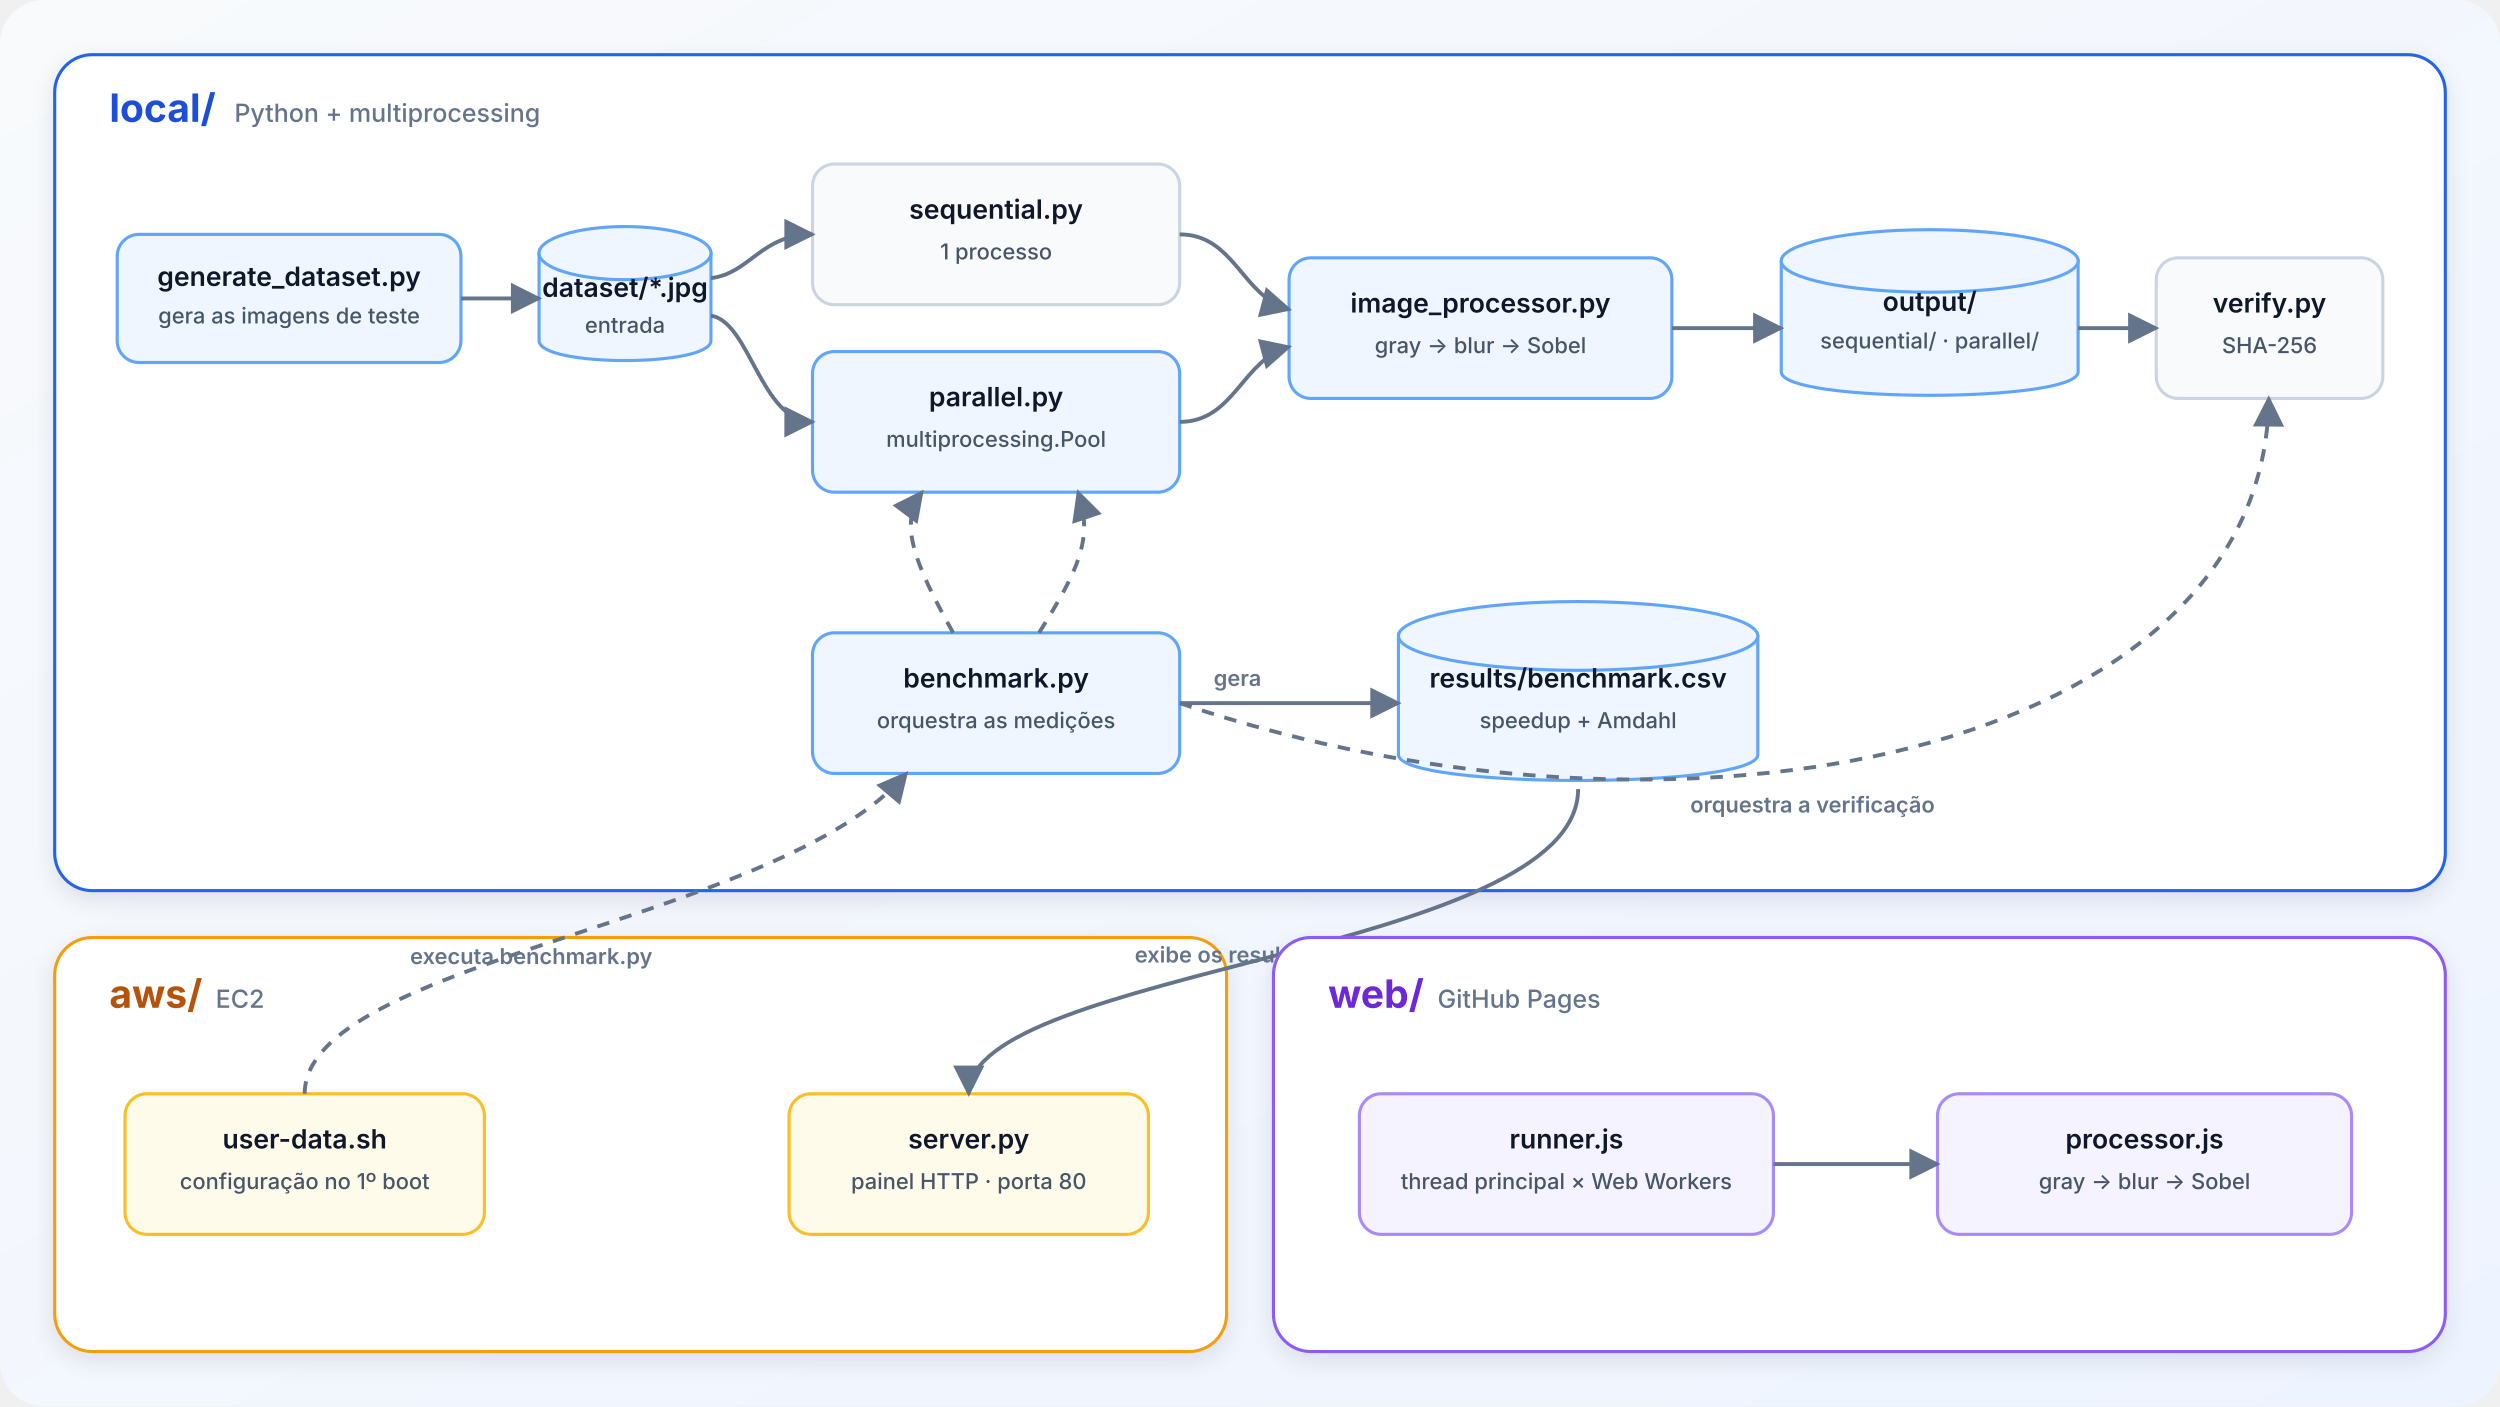
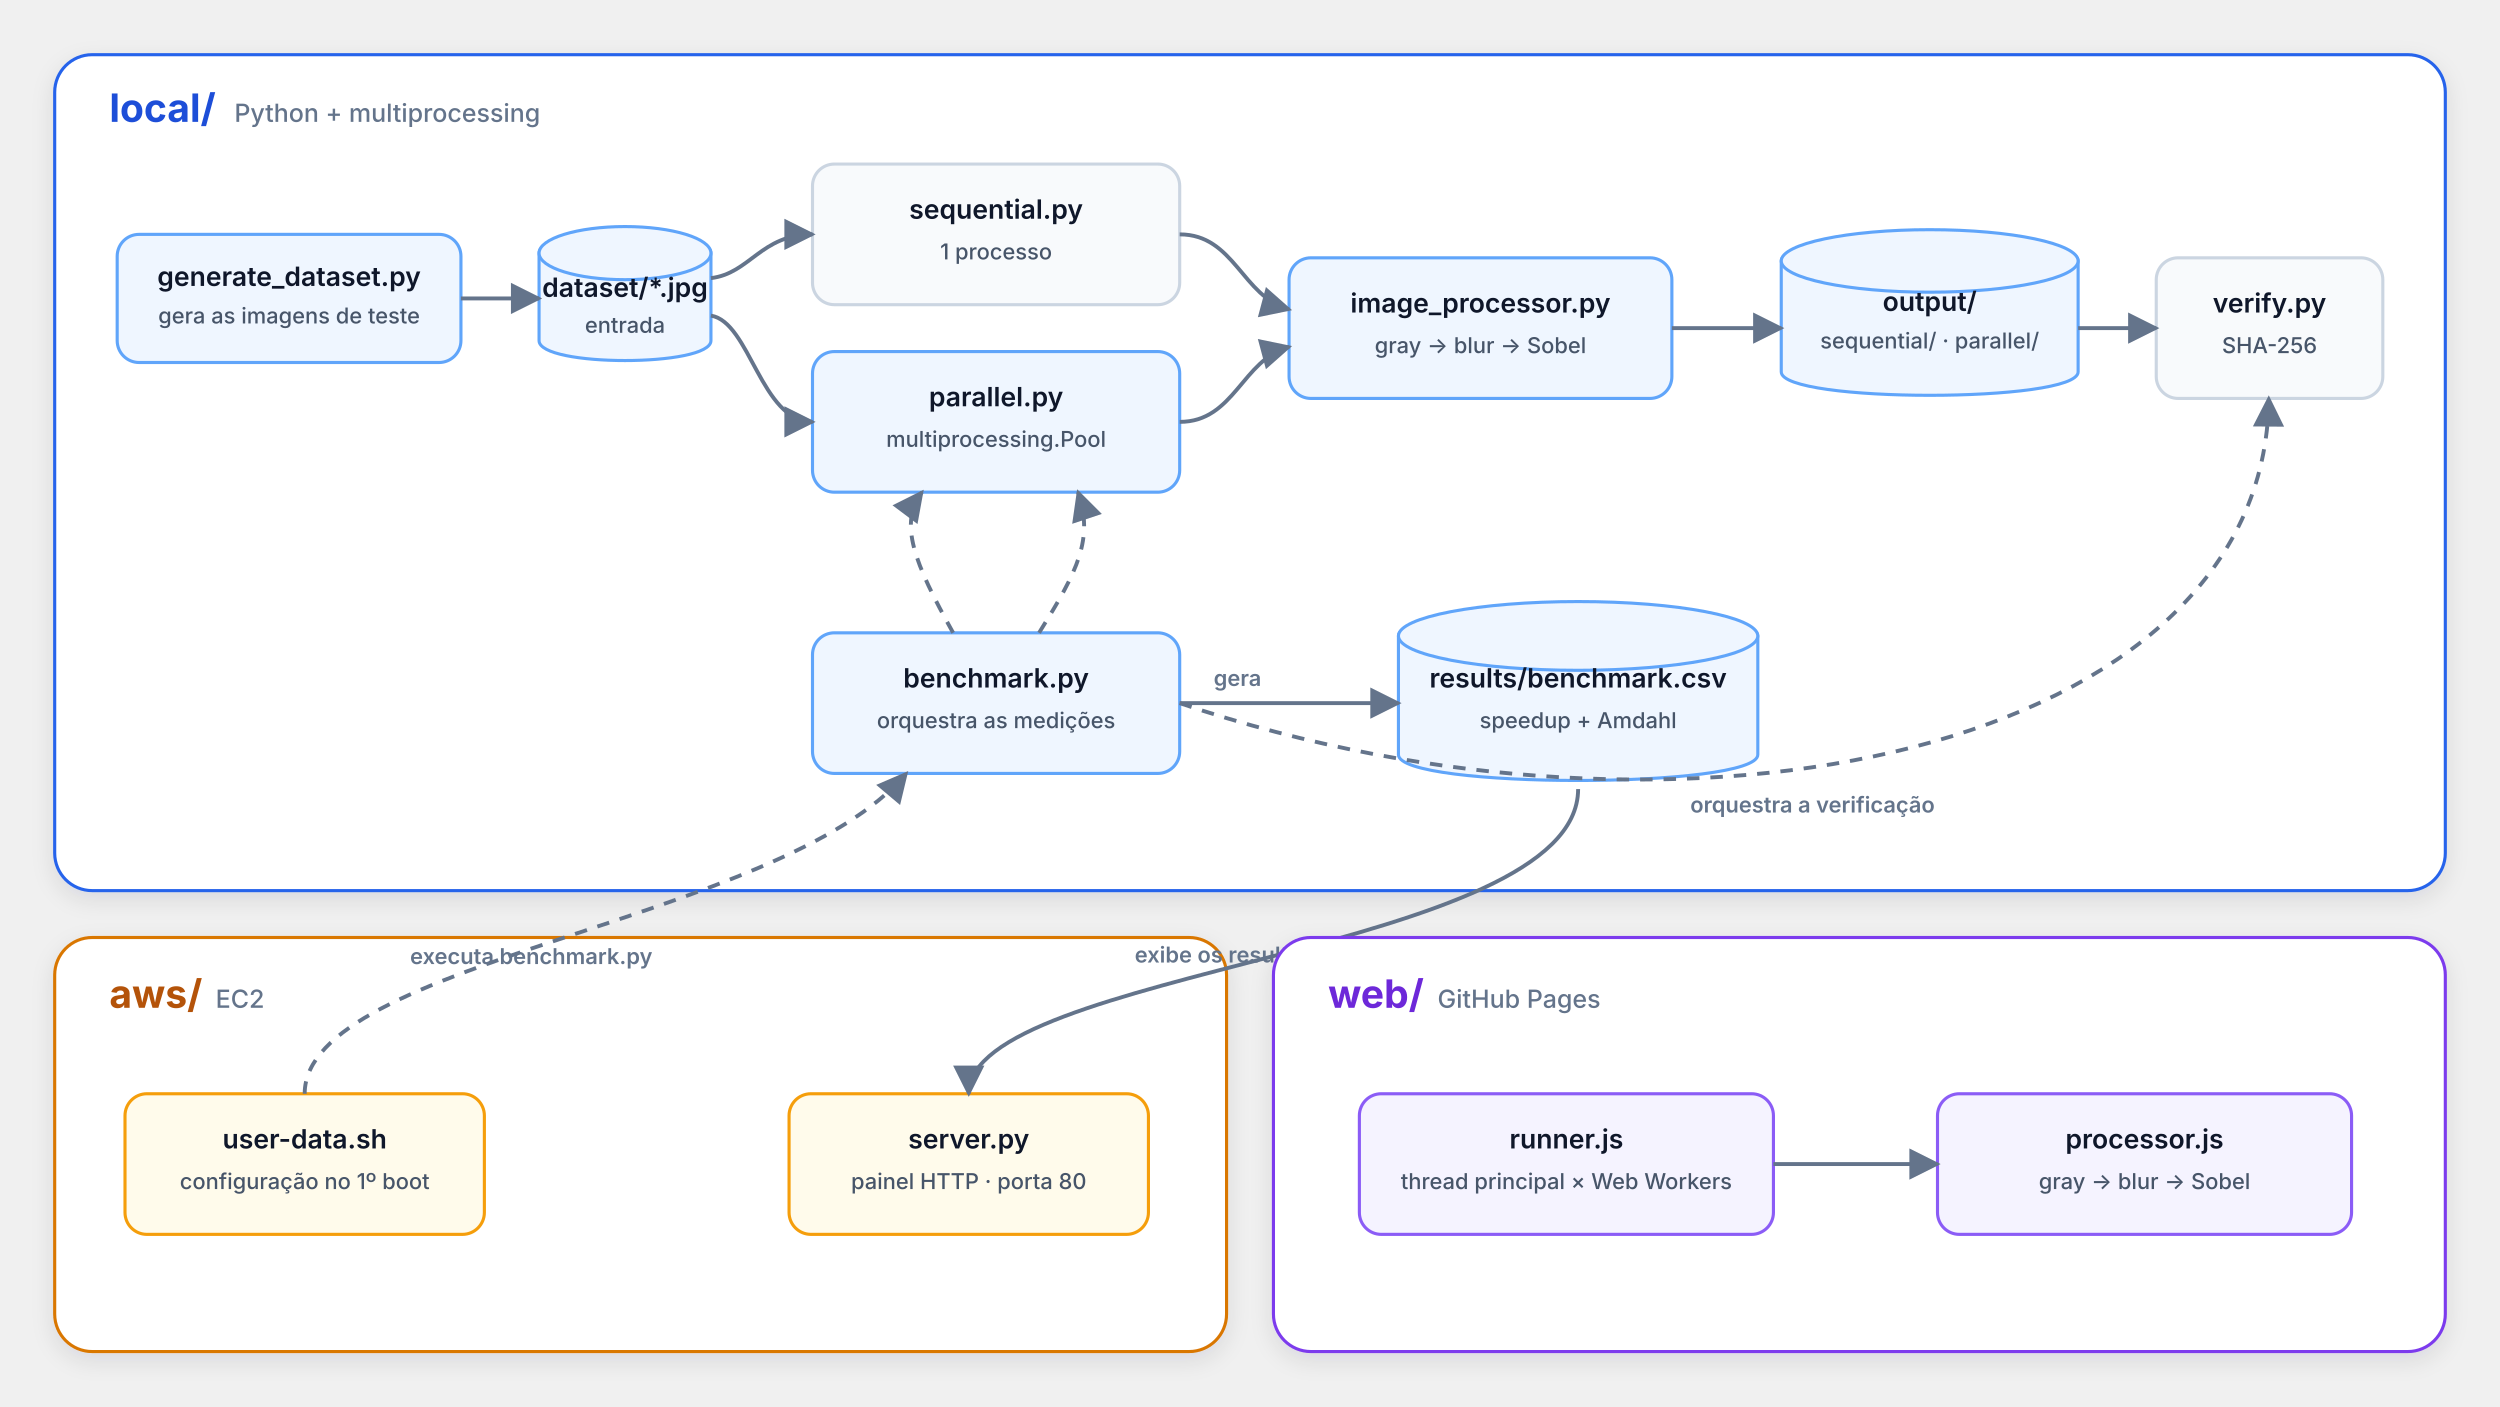
<svg xmlns="http://www.w3.org/2000/svg" width="1600" height="900" viewBox="0 0 1600 900" role="img" aria-labelledby="title desc">
  <defs>
-     <linearGradient id="background" x1="0" y1="0" x2="1" y2="1">
-       <stop offset="0" stop-color="#f8fafc" />
-       <stop offset="1" stop-color="#eef4ff" />
-     </linearGradient>
    <filter id="shadow" x="-20%" y="-20%" width="140%" height="140%">
      <feDropShadow dx="0" dy="5" stdDeviation="7" flood-color="#0f172a" flood-opacity="0.10" />
    </filter>
    <marker id="arrow" viewBox="0 0 10 10" refX="9" refY="5" markerWidth="8" markerHeight="8" orient="auto-start-reverse">
      <path d="M 0 0 L 10 5 L 0 10 z" fill="#64748b" />
    </marker>
    <style>
-       .section{fill:#fff;stroke-width:2;filter:url(#shadow)}.local-section{stroke:#2563eb}.aws-section{stroke:#f59e0b}.web-section{stroke:#8b5cf6}
-       .section-title{font:700 25px Inter,Segoe UI,Arial,sans-serif}.section-subtitle{font:500 16px Inter,Segoe UI,Arial,sans-serif;fill:#64748b}
-       .node{fill:#f8fafc;stroke:#cbd5e1;stroke-width:2;rx:14}.node-blue{fill:#eff6ff;stroke:#60a5fa}.node-amber{fill:#fffbeb;stroke:#fbbf24}.node-violet{fill:#f5f3ff;stroke:#a78bfa}
-       .database{fill:#eff6ff;stroke:#60a5fa;stroke-width:2}.label{font:600 17px Inter,Segoe UI,Arial,sans-serif;fill:#0f172a;text-anchor:middle}
-       .detail{font:500 14px Inter,Segoe UI,Arial,sans-serif;fill:#475569;text-anchor:middle}.edge{fill:none;stroke:#64748b;stroke-width:2.5;marker-end:url(#arrow)}
-       .edge-dashed{stroke-dasharray:8 7}.edge-label{font:600 14px Inter,Segoe UI,Arial,sans-serif;fill:#64748b;text-anchor:middle}
+       :root { color-scheme: light dark; }
+       .section { fill: #ffffff; stroke-width: 2; filter: url(#shadow); }
+       .local-section { stroke: #2563eb; }
+       .aws-section { stroke: #d97706; }
+       .web-section { stroke: #7c3aed; }
+       .section-title { font: 700 25px Inter, Segoe UI, Arial, sans-serif; }
+       .section-subtitle { font: 500 16px Inter, Segoe UI, Arial, sans-serif; fill: #64748b; }
+       .node { fill: #f8fafc; stroke: #cbd5e1; stroke-width: 2; rx: 14; }
+       .node-blue, .database { fill: #eff6ff; stroke: #60a5fa; stroke-width: 2; }
+       .node-amber { fill: #fffbeb; stroke: #f59e0b; }
+       .node-violet { fill: #f5f3ff; stroke: #8b5cf6; }
+       .label { font: 600 17px Inter, Segoe UI, Arial, sans-serif; fill: #0f172a; text-anchor: middle; }
+       .detail { font: 500 14px Inter, Segoe UI, Arial, sans-serif; fill: #475569; text-anchor: middle; }
+       .edge { fill: none; stroke: #64748b; stroke-width: 2.5; marker-end: url(#arrow); }
+       #arrow path { fill: #64748b; }
+       .edge-dashed { stroke-dasharray: 8 7; }
+       .edge-label { font: 600 14px Inter, Segoe UI, Arial, sans-serif; fill: #64748b; text-anchor: middle; }
+ 
+       @media (prefers-color-scheme: dark) {
+         .section { fill: #111827; }
+         .local-section { stroke: #60a5fa; }
+         .aws-section { stroke: #fbbf24; }
+         .web-section { stroke: #a78bfa; }
+         .section-subtitle, .detail { fill: #cbd5e1; }
+         .node { fill: #1e293b; stroke: #475569; }
+         .node-blue, .database { fill: #172554; stroke: #60a5fa; }
+         .node-amber { fill: #422006; stroke: #fbbf24; }
+         .node-violet { fill: #2e1065; stroke: #a78bfa; }
+         .label { fill: #f8fafc; }
+         .edge, #arrow path { stroke: #94a3b8; fill: #94a3b8; }
+         .edge-label { fill: #cbd5e1; }
+       }
    </style>
  </defs>
-   <rect width="1600" height="900" rx="28" fill="url(#background)" />
  <rect class="section local-section" x="35" y="35" width="1530" height="535" rx="24" />
  <text class="section-title" x="70" y="78" fill="#1d4ed8">local/</text>
  <text class="section-subtitle" x="150" y="78">Python + multiprocessing</text>
  <rect class="node node-blue" x="75" y="150" width="220" height="82" />
  <text class="label" x="185" y="183">generate_dataset.py</text>
  <text class="detail" x="185" y="207">gera as imagens de teste</text>
  <g>
    <path class="database" d="M345 162 C345 145 455 145 455 162 L455 218 C455 235 345 235 345 218 Z" />
    <ellipse class="database" cx="400" cy="162" rx="55" ry="17" />
    <text class="label" x="400" y="190">dataset/*.jpg</text>
    <text class="detail" x="400" y="213">entrada</text>
  </g>
  <rect class="node" x="520" y="105" width="235" height="90" />
  <text class="label" x="637.5" y="140">sequential.py</text>
  <text class="detail" x="637.5" y="166">1 processo</text>
  <rect class="node node-blue" x="520" y="225" width="235" height="90" />
  <text class="label" x="637.5" y="260">parallel.py</text>
  <text class="detail" x="637.5" y="286">multiprocessing.Pool</text>
  <rect class="node node-blue" x="825" y="165" width="245" height="90" />
  <text class="label" x="947.5" y="200">image_processor.py</text>
  <text class="detail" x="947.5" y="226">gray → blur → Sobel</text>
  <g>
    <path class="database" d="M1140 167 C1140 147 1330 147 1330 167 L1330 238 C1330 258 1140 258 1140 238 Z" />
    <ellipse class="database" cx="1235" cy="167" rx="95" ry="20" />
    <text class="label" x="1235" y="199">output/</text>
    <text class="detail" x="1235" y="223">sequential/ · parallel/</text>
  </g>
  <rect class="node" x="1380" y="165" width="145" height="90" />
  <text class="label" x="1452.5" y="200">verify.py</text>
  <text class="detail" x="1452.5" y="226">SHA-256</text>
  <rect class="node node-blue" x="520" y="405" width="235" height="90" />
  <text class="label" x="637.5" y="440">benchmark.py</text>
  <text class="detail" x="637.5" y="466">orquestra as medições</text>
  <g>
    <path class="database" d="M895 407 C895 385 1125 385 1125 407 L1125 483 C1125 505 895 505 895 483 Z" />
    <ellipse class="database" cx="1010" cy="407" rx="115" ry="22" />
    <text class="label" x="1010" y="440">results/benchmark.csv</text>
    <text class="detail" x="1010" y="466">speedup + Amdahl</text>
  </g>
  <path class="edge" d="M295 191 H345" />
  <path class="edge" d="M455 178 C480 175 487 150 520 150" />
  <path class="edge" d="M455 202 C480 206 487 270 520 270" />
  <path class="edge" d="M755 150 C790 150 795 190 825 198" />
  <path class="edge" d="M755 270 C790 270 795 230 825 222" />
  <path class="edge" d="M1070 210 H1140" />
  <path class="edge" d="M1330 210 H1380" />
  <path class="edge edge-dashed" d="M610 405 C585 360 575 335 590 315" />
  <path class="edge edge-dashed" d="M665 405 C690 365 700 345 690 315" />
  <path class="edge edge-dashed" d="M755 450 C1080 560 1450 480 1452 255" />
  <path class="edge" d="M755 450 H895" />
  <text class="edge-label" x="792" y="439">gera</text>
  <text class="edge-label" x="1160" y="520">orquestra a verificação</text>
  <rect class="section aws-section" x="35" y="600" width="750" height="265" rx="24" />
  <text class="section-title" x="70" y="645" fill="#b45309">aws/</text>
  <text class="section-subtitle" x="138" y="645">EC2</text>
  <rect class="node node-amber" x="80" y="700" width="230" height="90" />
  <text class="label" x="195" y="735">user-data.sh</text>
  <text class="detail" x="195" y="761">configuração no 1º boot</text>
  <rect class="node node-amber" x="505" y="700" width="230" height="90" />
  <text class="label" x="620" y="735">server.py</text>
  <text class="detail" x="620" y="761">painel HTTP · porta 80</text>
  <path class="edge edge-dashed" d="M195 700 C195 615 500 590 580 495" />
  <text class="edge-label" x="340" y="617">executa benchmark.py</text>
  <path class="edge" d="M1010 505 C1010 610 620 620 620 700" />
  <text class="edge-label" x="792" y="616">exibe os resultados</text>
  <rect class="section web-section" x="815" y="600" width="750" height="265" rx="24" />
  <text class="section-title" x="850" y="645" fill="#6d28d9">web/</text>
  <text class="section-subtitle" x="920" y="645">GitHub Pages</text>
  <rect class="node node-violet" x="870" y="700" width="265" height="90" />
  <text class="label" x="1002.5" y="735">runner.js</text>
  <text class="detail" x="1002.5" y="761">thread principal × Web Workers</text>
  <rect class="node node-violet" x="1240" y="700" width="265" height="90" />
  <text class="label" x="1372.5" y="735">processor.js</text>
  <text class="detail" x="1372.5" y="761">gray → blur → Sobel</text>
  <path class="edge" d="M1135 745 H1240" />
</svg>
